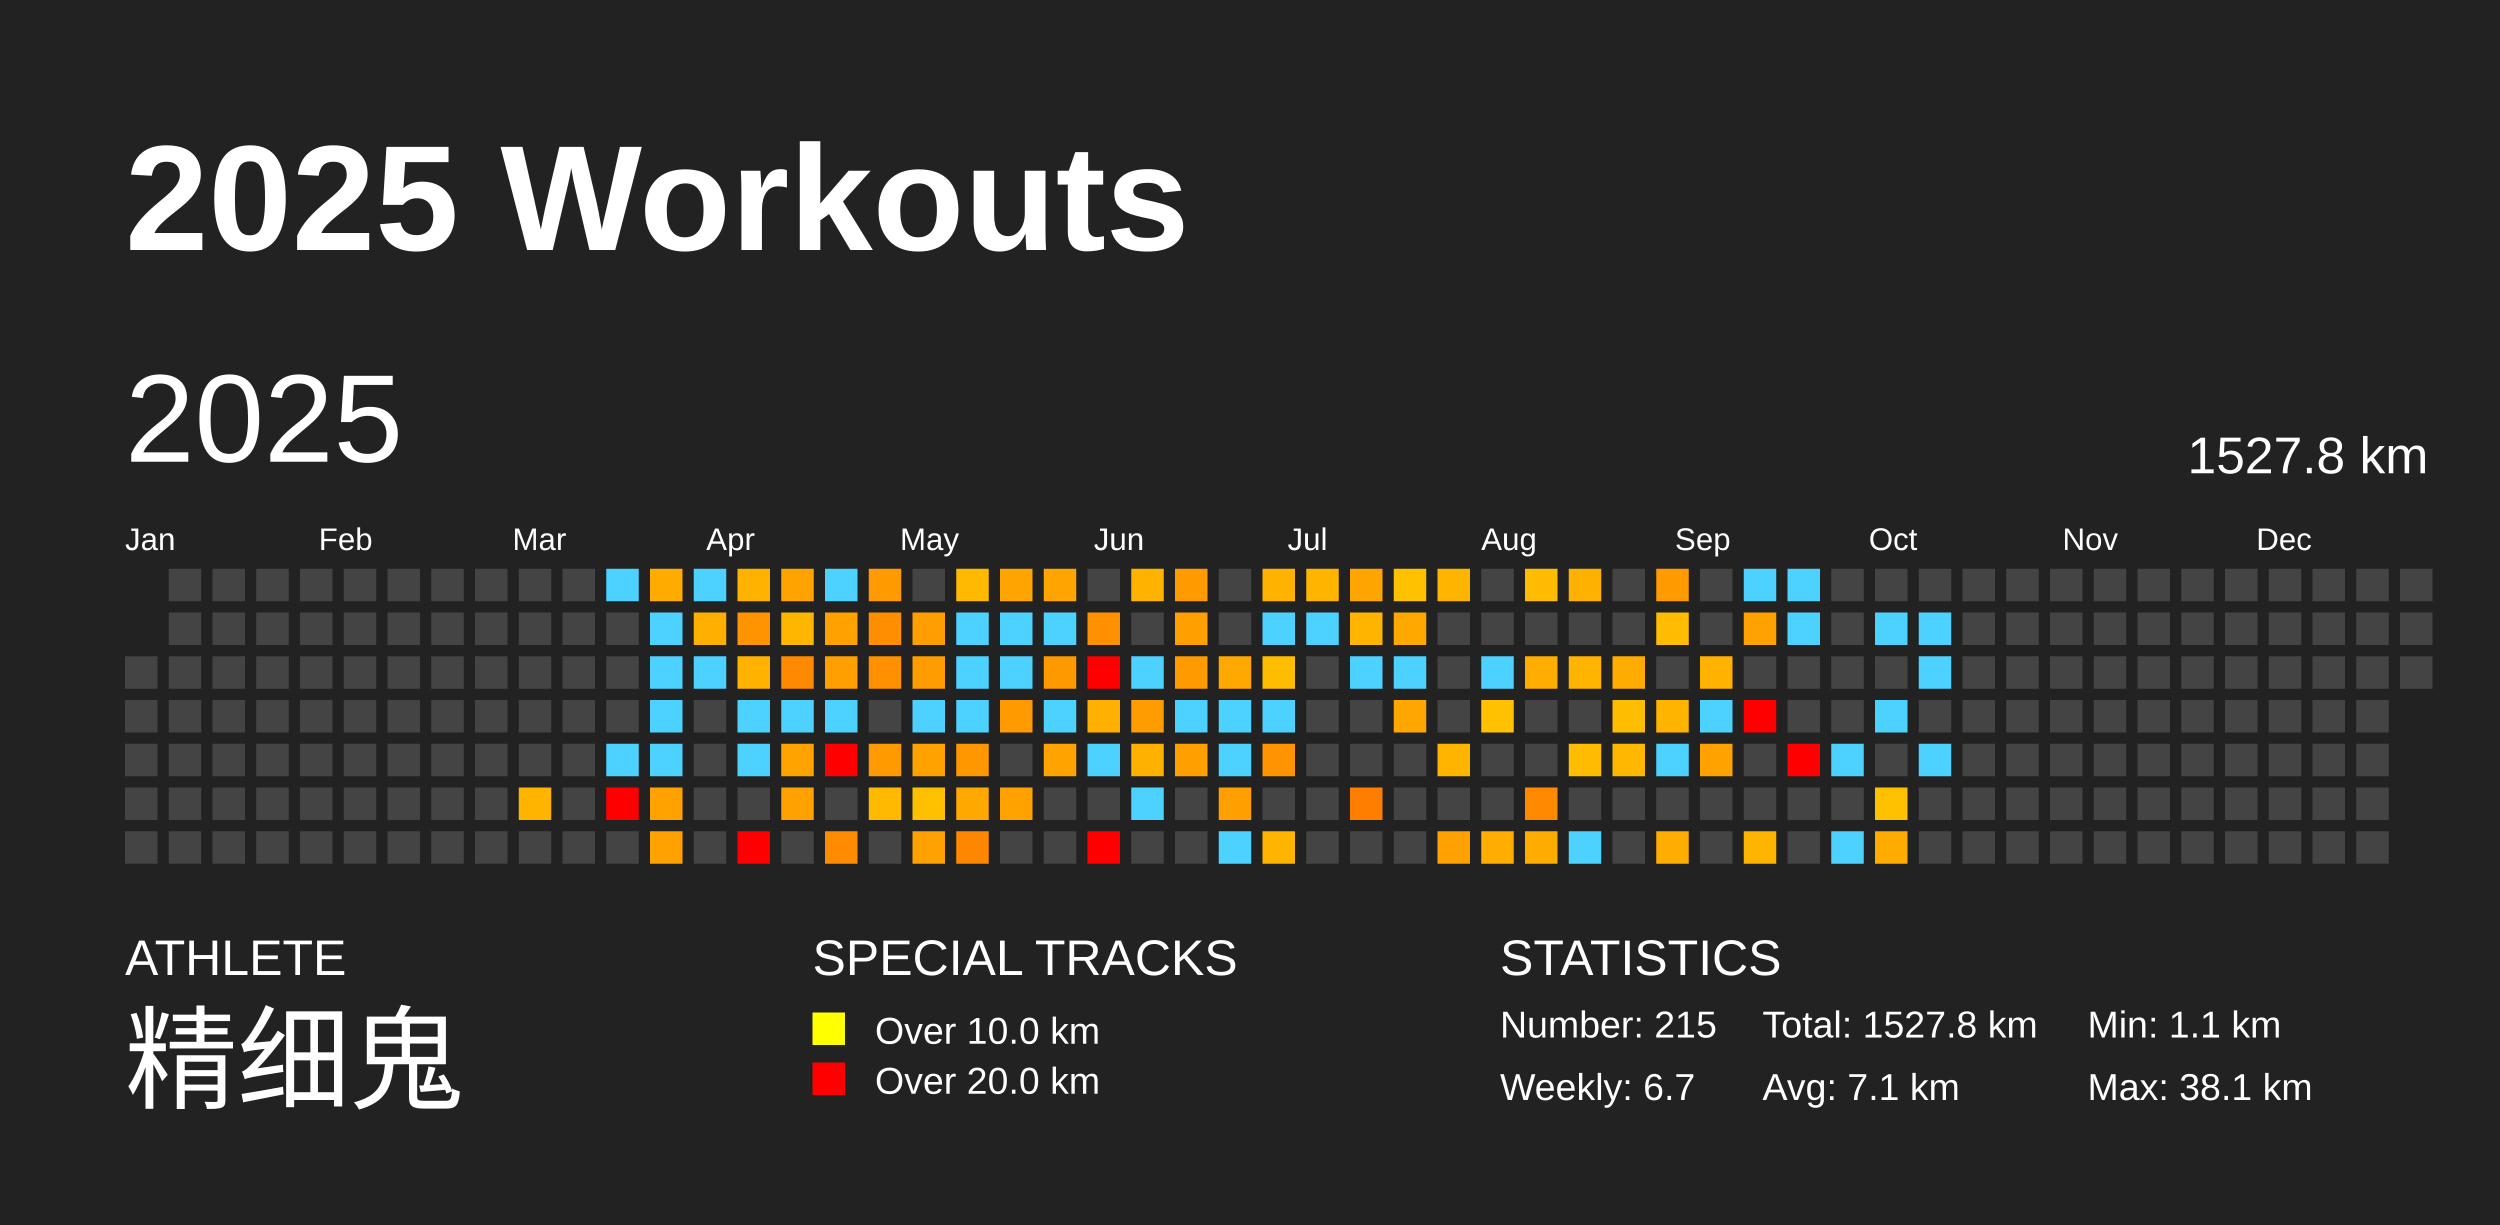
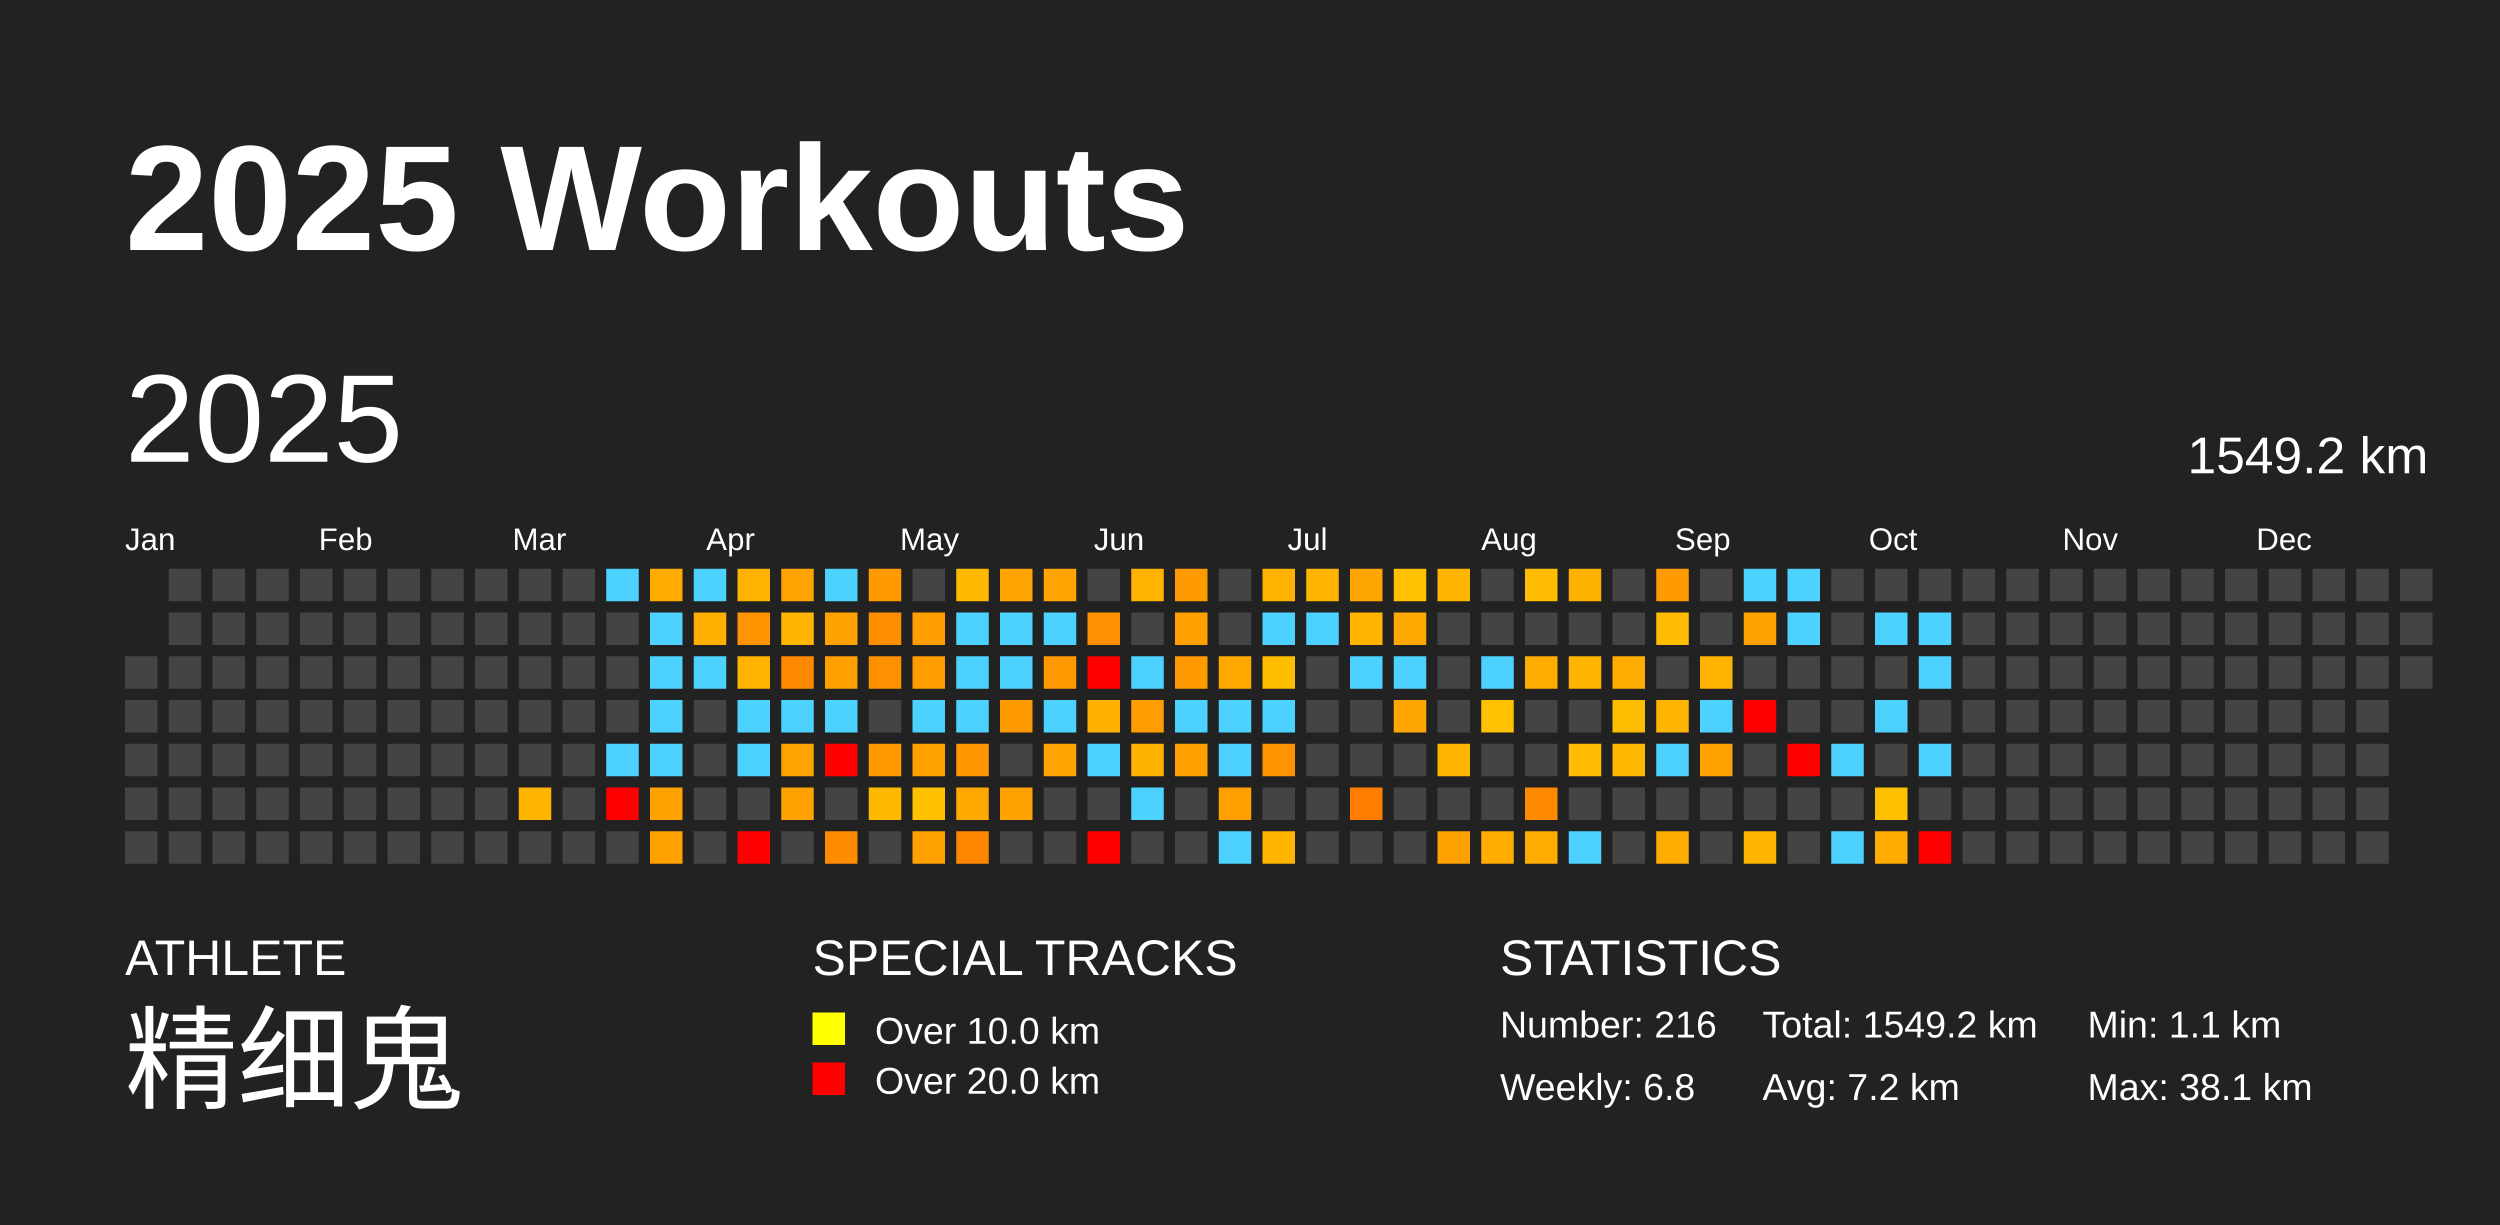
<svg xmlns="http://www.w3.org/2000/svg" baseProfile="full" height="98mm" version="1.1" viewBox="0,0,200,98" width="200mm">
  <defs />
  <rect fill="#222222" height="98" width="200" x="0" y="0" />
  <text fill="#FFFFFF" style="font-size:12px; font-family:Arial; font-weight:bold;" x="10" y="20">2025 Workouts</text>
  <text fill="#FFFFFF" style="font-size:4px; font-family:Arial" x="10" y="78">ATHLETE</text>
  <text fill="#FFFFFF" style="font-size:9px; font-family:Arial" x="10" y="88">精细鬼</text>
  <text fill="#FFFFFF" style="font-size:4px; font-family:Arial" x="65" y="78">SPECIAL TRACKS</text>
  <rect fill="yellow" height="2.6" width="2.6" x="65" y="81" />
  <text fill="#FFFFFF" style="font-size:3px; font-family:Arial" x="70" y="83.5">Over 10.0 km</text>
  <rect fill="red" height="2.6" width="2.6" x="65" y="85" />
  <text fill="#FFFFFF" style="font-size:3px; font-family:Arial" x="70" y="87.5">Over 20.0 km</text>
  <text fill="#FFFFFF" style="font-size:4px; font-family:Arial" x="120" y="78">STATISTICS</text>
-   <text fill="#FFFFFF" style="font-size:3px; font-family:Arial" x="120" y="83">Number: 215</text>
-   <text fill="#FFFFFF" style="font-size:3px; font-family:Arial" x="120" y="88">Weekly: 6.7</text>
-   <text fill="#FFFFFF" style="font-size:3px; font-family:Arial" x="141" y="83">Total: 1527.8 km</text>
-   <text fill="#FFFFFF" style="font-size:3px; font-family:Arial" x="141" y="88">Avg: 7.1 km</text>
+   <text fill="#FFFFFF" style="font-size:3px; font-family:Arial" x="120" y="83">Number: 216</text>
+   <text fill="#FFFFFF" style="font-size:3px; font-family:Arial" x="120" y="88">Weekly: 6.8</text>
+   <text fill="#FFFFFF" style="font-size:3px; font-family:Arial" x="141" y="83">Total: 1549.2 km</text>
+   <text fill="#FFFFFF" style="font-size:3px; font-family:Arial" x="141" y="88">Avg: 7.2 km</text>
  <text fill="#FFFFFF" style="font-size:3px; font-family:Arial" x="167" y="83">Min: 1.1 km</text>
  <text fill="#FFFFFF" style="font-size:3px; font-family:Arial" x="167" y="88">Max: 38.1 km</text>
  <text dominant-baseline="hanging" fill="#FFFFFF" style="font-size:10.0px; font-family:Arial;" x="10" y="30">2025</text>
-   <text dominant-baseline="hanging" fill="#FFFFFF" style="font-size:4.125px; font-family:Arial;" x="175" y="35">1527.8 km</text>
+   <text dominant-baseline="hanging" fill="#FFFFFF" style="font-size:4.125px; font-family:Arial;" x="175" y="35">1549.2 km</text>
  <text fill="#FFFFFF" style="font-size:2.5px; font-family:Arial" x="10.0" y="44">Jan</text>
  <text fill="#FFFFFF" style="font-size:2.5px; font-family:Arial" x="25.5" y="44">Feb</text>
  <text fill="#FFFFFF" style="font-size:2.5px; font-family:Arial" x="41.0" y="44">Mar</text>
  <text fill="#FFFFFF" style="font-size:2.5px; font-family:Arial" x="56.5" y="44">Apr</text>
  <text fill="#FFFFFF" style="font-size:2.5px; font-family:Arial" x="72.0" y="44">May</text>
  <text fill="#FFFFFF" style="font-size:2.5px; font-family:Arial" x="87.5" y="44">Jun</text>
  <text fill="#FFFFFF" style="font-size:2.5px; font-family:Arial" x="103.0" y="44">Jul</text>
  <text fill="#FFFFFF" style="font-size:2.5px; font-family:Arial" x="118.5" y="44">Aug</text>
  <text fill="#FFFFFF" style="font-size:2.5px; font-family:Arial" x="134.0" y="44">Sep</text>
  <text fill="#FFFFFF" style="font-size:2.5px; font-family:Arial" x="149.5" y="44">Oct</text>
  <text fill="#FFFFFF" style="font-size:2.5px; font-family:Arial" x="165.0" y="44">Nov</text>
  <text fill="#FFFFFF" style="font-size:2.5px; font-family:Arial" x="180.5" y="44">Dec</text>
  <rect fill="#444444" height="2.6" width="2.6" x="10.0" y="52.5" />
  <rect fill="#444444" height="2.6" width="2.6" x="10.0" y="56.0" />
  <rect fill="#444444" height="2.6" width="2.6" x="10.0" y="59.5" />
  <rect fill="#444444" height="2.6" width="2.6" x="10.0" y="63.0" />
  <rect fill="#444444" height="2.6" width="2.6" x="10.0" y="66.5" />
  <rect fill="#444444" height="2.6" width="2.6" x="13.5" y="45.5" />
  <rect fill="#444444" height="2.6" width="2.6" x="13.5" y="49.0" />
  <rect fill="#444444" height="2.6" width="2.6" x="13.5" y="52.5" />
  <rect fill="#444444" height="2.6" width="2.6" x="13.5" y="56.0" />
  <rect fill="#444444" height="2.6" width="2.6" x="13.5" y="59.5" />
  <rect fill="#444444" height="2.6" width="2.6" x="13.5" y="63.0" />
  <rect fill="#444444" height="2.6" width="2.6" x="13.5" y="66.5" />
  <rect fill="#444444" height="2.6" width="2.6" x="17.0" y="45.5" />
  <rect fill="#444444" height="2.6" width="2.6" x="17.0" y="49.0" />
  <rect fill="#444444" height="2.6" width="2.6" x="17.0" y="52.5" />
  <rect fill="#444444" height="2.6" width="2.6" x="17.0" y="56.0" />
  <rect fill="#444444" height="2.6" width="2.6" x="17.0" y="59.5" />
  <rect fill="#444444" height="2.6" width="2.6" x="17.0" y="63.0" />
  <rect fill="#444444" height="2.6" width="2.6" x="17.0" y="66.5" />
  <rect fill="#444444" height="2.6" width="2.6" x="20.5" y="45.5" />
  <rect fill="#444444" height="2.6" width="2.6" x="20.5" y="49.0" />
  <rect fill="#444444" height="2.6" width="2.6" x="20.5" y="52.5" />
  <rect fill="#444444" height="2.6" width="2.6" x="20.5" y="56.0" />
  <rect fill="#444444" height="2.6" width="2.6" x="20.5" y="59.5" />
  <rect fill="#444444" height="2.6" width="2.6" x="20.5" y="63.0" />
  <rect fill="#444444" height="2.6" width="2.6" x="20.5" y="66.5" />
  <rect fill="#444444" height="2.6" width="2.6" x="24.0" y="45.5" />
  <rect fill="#444444" height="2.6" width="2.6" x="24.0" y="49.0" />
  <rect fill="#444444" height="2.6" width="2.6" x="24.0" y="52.5" />
  <rect fill="#444444" height="2.6" width="2.6" x="24.0" y="56.0" />
  <rect fill="#444444" height="2.6" width="2.6" x="24.0" y="59.5" />
  <rect fill="#444444" height="2.6" width="2.6" x="24.0" y="63.0" />
  <rect fill="#444444" height="2.6" width="2.6" x="24.0" y="66.5" />
  <rect fill="#444444" height="2.6" width="2.6" x="27.5" y="45.5" />
  <rect fill="#444444" height="2.6" width="2.6" x="27.5" y="49.0" />
  <rect fill="#444444" height="2.6" width="2.6" x="27.5" y="52.5" />
  <rect fill="#444444" height="2.6" width="2.6" x="27.5" y="56.0" />
  <rect fill="#444444" height="2.6" width="2.6" x="27.5" y="59.5" />
  <rect fill="#444444" height="2.6" width="2.6" x="27.5" y="63.0" />
  <rect fill="#444444" height="2.6" width="2.6" x="27.5" y="66.5" />
  <rect fill="#444444" height="2.6" width="2.6" x="31.0" y="45.5" />
  <rect fill="#444444" height="2.6" width="2.6" x="31.0" y="49.0" />
  <rect fill="#444444" height="2.6" width="2.6" x="31.0" y="52.5" />
  <rect fill="#444444" height="2.6" width="2.6" x="31.0" y="56.0" />
  <rect fill="#444444" height="2.6" width="2.6" x="31.0" y="59.5" />
  <rect fill="#444444" height="2.6" width="2.6" x="31.0" y="63.0" />
  <rect fill="#444444" height="2.6" width="2.6" x="31.0" y="66.5" />
  <rect fill="#444444" height="2.6" width="2.6" x="34.5" y="45.5" />
  <rect fill="#444444" height="2.6" width="2.6" x="34.5" y="49.0" />
  <rect fill="#444444" height="2.6" width="2.6" x="34.5" y="52.5" />
  <rect fill="#444444" height="2.6" width="2.6" x="34.5" y="56.0" />
  <rect fill="#444444" height="2.6" width="2.6" x="34.5" y="59.5" />
  <rect fill="#444444" height="2.6" width="2.6" x="34.5" y="63.0" />
  <rect fill="#444444" height="2.6" width="2.6" x="34.5" y="66.5" />
  <rect fill="#444444" height="2.6" width="2.6" x="38.0" y="45.5" />
  <rect fill="#444444" height="2.6" width="2.6" x="38.0" y="49.0" />
  <rect fill="#444444" height="2.6" width="2.6" x="38.0" y="52.5" />
  <rect fill="#444444" height="2.6" width="2.6" x="38.0" y="56.0" />
  <rect fill="#444444" height="2.6" width="2.6" x="38.0" y="59.5" />
  <rect fill="#444444" height="2.6" width="2.6" x="38.0" y="63.0" />
  <rect fill="#444444" height="2.6" width="2.6" x="38.0" y="66.5" />
  <rect fill="#444444" height="2.6" width="2.6" x="41.5" y="45.5" />
  <rect fill="#444444" height="2.6" width="2.6" x="41.5" y="49.0" />
  <rect fill="#444444" height="2.6" width="2.6" x="41.5" y="52.5" />
  <rect fill="#444444" height="2.6" width="2.6" x="41.5" y="56.0" />
  <rect fill="#444444" height="2.6" width="2.6" x="41.5" y="59.5" />
  <rect fill="#ffb400" height="2.6" width="2.6" x="41.5" y="63.0" />
  <rect fill="#444444" height="2.6" width="2.6" x="41.5" y="66.5" />
  <rect fill="#444444" height="2.6" width="2.6" x="45.0" y="45.5" />
  <rect fill="#444444" height="2.6" width="2.6" x="45.0" y="49.0" />
  <rect fill="#444444" height="2.6" width="2.6" x="45.0" y="52.5" />
  <rect fill="#444444" height="2.6" width="2.6" x="45.0" y="56.0" />
  <rect fill="#444444" height="2.6" width="2.6" x="45.0" y="59.5" />
  <rect fill="#444444" height="2.6" width="2.6" x="45.0" y="63.0" />
  <rect fill="#444444" height="2.6" width="2.6" x="45.0" y="66.5" />
  <rect fill="#4dd2ff" height="2.6" width="2.6" x="48.5" y="45.5" />
  <rect fill="#444444" height="2.6" width="2.6" x="48.5" y="49.0" />
  <rect fill="#444444" height="2.6" width="2.6" x="48.5" y="52.5" />
  <rect fill="#444444" height="2.6" width="2.6" x="48.5" y="56.0" />
  <rect fill="#4dd2ff" height="2.6" width="2.6" x="48.5" y="59.5" />
  <rect fill="red" height="2.6" width="2.6" x="48.5" y="63.0" />
  <rect fill="#444444" height="2.6" width="2.6" x="48.5" y="66.5" />
  <rect fill="#ffab00" height="2.6" width="2.6" x="52.0" y="45.5" />
  <rect fill="#4dd2ff" height="2.6" width="2.6" x="52.0" y="49.0" />
  <rect fill="#4dd2ff" height="2.6" width="2.6" x="52.0" y="52.5" />
  <rect fill="#4dd2ff" height="2.6" width="2.6" x="52.0" y="56.0" />
  <rect fill="#4dd2ff" height="2.6" width="2.6" x="52.0" y="59.5" />
  <rect fill="#ffa200" height="2.6" width="2.6" x="52.0" y="63.0" />
  <rect fill="#ffa200" height="2.6" width="2.6" x="52.0" y="66.5" />
  <rect fill="#4dd2ff" height="2.6" width="2.6" x="55.5" y="45.5" />
  <rect fill="#ffaf00" height="2.6" width="2.6" x="55.5" y="49.0" />
  <rect fill="#4dd2ff" height="2.6" width="2.6" x="55.5" y="52.5" />
  <rect fill="#444444" height="2.6" width="2.6" x="55.5" y="56.0" />
  <rect fill="#444444" height="2.6" width="2.6" x="55.5" y="59.5" />
  <rect fill="#444444" height="2.6" width="2.6" x="55.5" y="63.0" />
  <rect fill="#444444" height="2.6" width="2.6" x="55.5" y="66.5" />
  <rect fill="#ffb300" height="2.6" width="2.6" x="59.0" y="45.5" />
  <rect fill="#ff9300" height="2.6" width="2.6" x="59.0" y="49.0" />
  <rect fill="#ffb300" height="2.6" width="2.6" x="59.0" y="52.5" />
  <rect fill="#4dd2ff" height="2.6" width="2.6" x="59.0" y="56.0" />
  <rect fill="#4dd2ff" height="2.6" width="2.6" x="59.0" y="59.5" />
  <rect fill="#444444" height="2.6" width="2.6" x="59.0" y="63.0" />
  <rect fill="red" height="2.6" width="2.6" x="59.0" y="66.5" />
  <rect fill="#ffa300" height="2.6" width="2.6" x="62.5" y="45.5" />
  <rect fill="#ffb600" height="2.6" width="2.6" x="62.5" y="49.0" />
  <rect fill="#ff8900" height="2.6" width="2.6" x="62.5" y="52.5" />
  <rect fill="#4dd2ff" height="2.6" width="2.6" x="62.5" y="56.0" />
  <rect fill="#ffa300" height="2.6" width="2.6" x="62.5" y="59.5" />
  <rect fill="#ffa100" height="2.6" width="2.6" x="62.5" y="63.0" />
  <rect fill="#444444" height="2.6" width="2.6" x="62.5" y="66.5" />
  <rect fill="#4dd2ff" height="2.6" width="2.6" x="66.0" y="45.5" />
  <rect fill="#ffa100" height="2.6" width="2.6" x="66.0" y="49.0" />
  <rect fill="#ff9f00" height="2.6" width="2.6" x="66.0" y="52.5" />
  <rect fill="#4dd2ff" height="2.6" width="2.6" x="66.0" y="56.0" />
  <rect fill="red" height="2.6" width="2.6" x="66.0" y="59.5" />
  <rect fill="#444444" height="2.6" width="2.6" x="66.0" y="63.0" />
  <rect fill="#ff8c00" height="2.6" width="2.6" x="66.0" y="66.5" />
  <rect fill="#ff9a00" height="2.6" width="2.6" x="69.5" y="45.5" />
  <rect fill="#ff8e00" height="2.6" width="2.6" x="69.5" y="49.0" />
  <rect fill="#ff9100" height="2.6" width="2.6" x="69.5" y="52.5" />
  <rect fill="#444444" height="2.6" width="2.6" x="69.5" y="56.0" />
  <rect fill="#ff9b00" height="2.6" width="2.6" x="69.5" y="59.5" />
  <rect fill="#ffba00" height="2.6" width="2.6" x="69.5" y="63.0" />
  <rect fill="#444444" height="2.6" width="2.6" x="69.5" y="66.5" />
  <rect fill="#444444" height="2.6" width="2.6" x="73.0" y="45.5" />
  <rect fill="#ff9e00" height="2.6" width="2.6" x="73.0" y="49.0" />
  <rect fill="#ff9c00" height="2.6" width="2.6" x="73.0" y="52.5" />
  <rect fill="#4dd2ff" height="2.6" width="2.6" x="73.0" y="56.0" />
  <rect fill="#ffa200" height="2.6" width="2.6" x="73.0" y="59.5" />
  <rect fill="#ffc000" height="2.6" width="2.6" x="73.0" y="63.0" />
  <rect fill="#ffa100" height="2.6" width="2.6" x="73.0" y="66.5" />
  <rect fill="#ffb900" height="2.6" width="2.6" x="76.5" y="45.5" />
  <rect fill="#4dd2ff" height="2.6" width="2.6" x="76.5" y="49.0" />
  <rect fill="#4dd2ff" height="2.6" width="2.6" x="76.5" y="52.5" />
  <rect fill="#4dd2ff" height="2.6" width="2.6" x="76.5" y="56.0" />
  <rect fill="#ff9800" height="2.6" width="2.6" x="76.5" y="59.5" />
  <rect fill="#ffa800" height="2.6" width="2.6" x="76.5" y="63.0" />
  <rect fill="#ff8700" height="2.6" width="2.6" x="76.5" y="66.5" />
  <rect fill="#ffa400" height="2.6" width="2.6" x="80.0" y="45.5" />
  <rect fill="#4dd2ff" height="2.6" width="2.6" x="80.0" y="49.0" />
  <rect fill="#4dd2ff" height="2.6" width="2.6" x="80.0" y="52.5" />
  <rect fill="#ff9b00" height="2.6" width="2.6" x="80.0" y="56.0" />
  <rect fill="#444444" height="2.6" width="2.6" x="80.0" y="59.5" />
  <rect fill="#ffa200" height="2.6" width="2.6" x="80.0" y="63.0" />
  <rect fill="#444444" height="2.6" width="2.6" x="80.0" y="66.5" />
  <rect fill="#ffa400" height="2.6" width="2.6" x="83.5" y="45.5" />
  <rect fill="#4dd2ff" height="2.6" width="2.6" x="83.5" y="49.0" />
  <rect fill="#ff9900" height="2.6" width="2.6" x="83.5" y="52.5" />
  <rect fill="#4dd2ff" height="2.6" width="2.6" x="83.5" y="56.0" />
  <rect fill="#ffa300" height="2.6" width="2.6" x="83.5" y="59.5" />
  <rect fill="#444444" height="2.6" width="2.6" x="83.5" y="63.0" />
  <rect fill="#444444" height="2.6" width="2.6" x="83.5" y="66.5" />
  <rect fill="#444444" height="2.6" width="2.6" x="87.0" y="45.5" />
  <rect fill="#ff9100" height="2.6" width="2.6" x="87.0" y="49.0" />
  <rect fill="red" height="2.6" width="2.6" x="87.0" y="52.5" />
  <rect fill="#ffb000" height="2.6" width="2.6" x="87.0" y="56.0" />
  <rect fill="#4dd2ff" height="2.6" width="2.6" x="87.0" y="59.5" />
  <rect fill="#444444" height="2.6" width="2.6" x="87.0" y="63.0" />
  <rect fill="red" height="2.6" width="2.6" x="87.0" y="66.5" />
  <rect fill="#ffb300" height="2.6" width="2.6" x="90.5" y="45.5" />
  <rect fill="#444444" height="2.6" width="2.6" x="90.5" y="49.0" />
  <rect fill="#4dd2ff" height="2.6" width="2.6" x="90.5" y="52.5" />
  <rect fill="#ff9d00" height="2.6" width="2.6" x="90.5" y="56.0" />
  <rect fill="#ffb100" height="2.6" width="2.6" x="90.5" y="59.5" />
  <rect fill="#4dd2ff" height="2.6" width="2.6" x="90.5" y="63.0" />
  <rect fill="#444444" height="2.6" width="2.6" x="90.5" y="66.5" />
  <rect fill="#ff9b00" height="2.6" width="2.6" x="94.0" y="45.5" />
  <rect fill="#ffa000" height="2.6" width="2.6" x="94.0" y="49.0" />
  <rect fill="#ff9a00" height="2.6" width="2.6" x="94.0" y="52.5" />
  <rect fill="#4dd2ff" height="2.6" width="2.6" x="94.0" y="56.0" />
  <rect fill="#ffa000" height="2.6" width="2.6" x="94.0" y="59.5" />
  <rect fill="#444444" height="2.6" width="2.6" x="94.0" y="63.0" />
  <rect fill="#444444" height="2.6" width="2.6" x="94.0" y="66.5" />
  <rect fill="#444444" height="2.6" width="2.6" x="97.5" y="45.5" />
  <rect fill="#444444" height="2.6" width="2.6" x="97.5" y="49.0" />
  <rect fill="#ffa900" height="2.6" width="2.6" x="97.5" y="52.5" />
  <rect fill="#4dd2ff" height="2.6" width="2.6" x="97.5" y="56.0" />
  <rect fill="#4dd2ff" height="2.6" width="2.6" x="97.5" y="59.5" />
  <rect fill="#ff9f00" height="2.6" width="2.6" x="97.5" y="63.0" />
  <rect fill="#4dd2ff" height="2.6" width="2.6" x="97.5" y="66.5" />
  <rect fill="#ffb300" height="2.6" width="2.6" x="101.0" y="45.5" />
  <rect fill="#4dd2ff" height="2.6" width="2.6" x="101.0" y="49.0" />
  <rect fill="#ffbd00" height="2.6" width="2.6" x="101.0" y="52.5" />
  <rect fill="#4dd2ff" height="2.6" width="2.6" x="101.0" y="56.0" />
  <rect fill="#ff9400" height="2.6" width="2.6" x="101.0" y="59.5" />
  <rect fill="#444444" height="2.6" width="2.6" x="101.0" y="63.0" />
  <rect fill="#ffb500" height="2.6" width="2.6" x="101.0" y="66.5" />
  <rect fill="#ffb500" height="2.6" width="2.6" x="104.5" y="45.5" />
  <rect fill="#4dd2ff" height="2.6" width="2.6" x="104.5" y="49.0" />
  <rect fill="#444444" height="2.6" width="2.6" x="104.5" y="52.5" />
  <rect fill="#444444" height="2.6" width="2.6" x="104.5" y="56.0" />
  <rect fill="#444444" height="2.6" width="2.6" x="104.5" y="59.5" />
  <rect fill="#444444" height="2.6" width="2.6" x="104.5" y="63.0" />
  <rect fill="#444444" height="2.6" width="2.6" x="104.5" y="66.5" />
  <rect fill="#ffa500" height="2.6" width="2.6" x="108.0" y="45.5" />
  <rect fill="#ffb400" height="2.6" width="2.6" x="108.0" y="49.0" />
  <rect fill="#4dd2ff" height="2.6" width="2.6" x="108.0" y="52.5" />
  <rect fill="#444444" height="2.6" width="2.6" x="108.0" y="56.0" />
  <rect fill="#444444" height="2.6" width="2.6" x="108.0" y="59.5" />
  <rect fill="#ff7e00" height="2.6" width="2.6" x="108.0" y="63.0" />
  <rect fill="#444444" height="2.6" width="2.6" x="108.0" y="66.5" />
  <rect fill="#ffc100" height="2.6" width="2.6" x="111.5" y="45.5" />
  <rect fill="#ffa900" height="2.6" width="2.6" x="111.5" y="49.0" />
  <rect fill="#4dd2ff" height="2.6" width="2.6" x="111.5" y="52.5" />
  <rect fill="#ffa600" height="2.6" width="2.6" x="111.5" y="56.0" />
  <rect fill="#444444" height="2.6" width="2.6" x="111.5" y="59.5" />
  <rect fill="#444444" height="2.6" width="2.6" x="111.5" y="63.0" />
  <rect fill="#444444" height="2.6" width="2.6" x="111.5" y="66.5" />
  <rect fill="#ffb400" height="2.6" width="2.6" x="115.0" y="45.5" />
  <rect fill="#444444" height="2.6" width="2.6" x="115.0" y="49.0" />
  <rect fill="#444444" height="2.6" width="2.6" x="115.0" y="52.5" />
  <rect fill="#444444" height="2.6" width="2.6" x="115.0" y="56.0" />
  <rect fill="#ffb400" height="2.6" width="2.6" x="115.0" y="59.5" />
  <rect fill="#444444" height="2.6" width="2.6" x="115.0" y="63.0" />
  <rect fill="#ffa100" height="2.6" width="2.6" x="115.0" y="66.5" />
  <rect fill="#444444" height="2.6" width="2.6" x="118.5" y="45.5" />
  <rect fill="#444444" height="2.6" width="2.6" x="118.5" y="49.0" />
  <rect fill="#4dd2ff" height="2.6" width="2.6" x="118.5" y="52.5" />
  <rect fill="#ffc100" height="2.6" width="2.6" x="118.5" y="56.0" />
  <rect fill="#444444" height="2.6" width="2.6" x="118.5" y="59.5" />
  <rect fill="#444444" height="2.6" width="2.6" x="118.5" y="63.0" />
  <rect fill="#ffad00" height="2.6" width="2.6" x="118.5" y="66.5" />
  <rect fill="#ffbc00" height="2.6" width="2.6" x="122.0" y="45.5" />
  <rect fill="#444444" height="2.6" width="2.6" x="122.0" y="49.0" />
  <rect fill="#ffad00" height="2.6" width="2.6" x="122.0" y="52.5" />
  <rect fill="#444444" height="2.6" width="2.6" x="122.0" y="56.0" />
  <rect fill="#444444" height="2.6" width="2.6" x="122.0" y="59.5" />
  <rect fill="#ff8900" height="2.6" width="2.6" x="122.0" y="63.0" />
  <rect fill="#ffac00" height="2.6" width="2.6" x="122.0" y="66.5" />
  <rect fill="#ffb100" height="2.6" width="2.6" x="125.5" y="45.5" />
  <rect fill="#444444" height="2.6" width="2.6" x="125.5" y="49.0" />
  <rect fill="#ffb400" height="2.6" width="2.6" x="125.5" y="52.5" />
  <rect fill="#444444" height="2.6" width="2.6" x="125.5" y="56.0" />
  <rect fill="#ffbc00" height="2.6" width="2.6" x="125.5" y="59.5" />
  <rect fill="#444444" height="2.6" width="2.6" x="125.5" y="63.0" />
  <rect fill="#4dd2ff" height="2.6" width="2.6" x="125.5" y="66.5" />
  <rect fill="#444444" height="2.6" width="2.6" x="129.0" y="45.5" />
  <rect fill="#444444" height="2.6" width="2.6" x="129.0" y="49.0" />
  <rect fill="#ffac00" height="2.6" width="2.6" x="129.0" y="52.5" />
  <rect fill="#ffbd00" height="2.6" width="2.6" x="129.0" y="56.0" />
  <rect fill="#ffb700" height="2.6" width="2.6" x="129.0" y="59.5" />
  <rect fill="#444444" height="2.6" width="2.6" x="129.0" y="63.0" />
  <rect fill="#444444" height="2.6" width="2.6" x="129.0" y="66.5" />
  <rect fill="#ff9b00" height="2.6" width="2.6" x="132.5" y="45.5" />
  <rect fill="#ffbc00" height="2.6" width="2.6" x="132.5" y="49.0" />
  <rect fill="#444444" height="2.6" width="2.6" x="132.5" y="52.5" />
  <rect fill="#ffb500" height="2.6" width="2.6" x="132.5" y="56.0" />
  <rect fill="#4dd2ff" height="2.6" width="2.6" x="132.5" y="59.5" />
  <rect fill="#444444" height="2.6" width="2.6" x="132.5" y="63.0" />
  <rect fill="#ffad00" height="2.6" width="2.6" x="132.5" y="66.5" />
  <rect fill="#444444" height="2.6" width="2.6" x="136.0" y="45.5" />
  <rect fill="#444444" height="2.6" width="2.6" x="136.0" y="49.0" />
  <rect fill="#ffb200" height="2.6" width="2.6" x="136.0" y="52.5" />
  <rect fill="#4dd2ff" height="2.6" width="2.6" x="136.0" y="56.0" />
  <rect fill="#ffa200" height="2.6" width="2.6" x="136.0" y="59.5" />
  <rect fill="#444444" height="2.6" width="2.6" x="136.0" y="63.0" />
  <rect fill="#444444" height="2.6" width="2.6" x="136.0" y="66.5" />
  <rect fill="#4dd2ff" height="2.6" width="2.6" x="139.5" y="45.5" />
  <rect fill="#ffa100" height="2.6" width="2.6" x="139.5" y="49.0" />
  <rect fill="#444444" height="2.6" width="2.6" x="139.5" y="52.5" />
  <rect fill="red" height="2.6" width="2.6" x="139.5" y="56.0" />
  <rect fill="#444444" height="2.6" width="2.6" x="139.5" y="59.5" />
  <rect fill="#444444" height="2.6" width="2.6" x="139.5" y="63.0" />
  <rect fill="#ffb500" height="2.6" width="2.6" x="139.5" y="66.5" />
  <rect fill="#4dd2ff" height="2.6" width="2.6" x="143.0" y="45.5" />
  <rect fill="#4dd2ff" height="2.6" width="2.6" x="143.0" y="49.0" />
  <rect fill="#444444" height="2.6" width="2.6" x="143.0" y="52.5" />
  <rect fill="#444444" height="2.6" width="2.6" x="143.0" y="56.0" />
  <rect fill="red" height="2.6" width="2.6" x="143.0" y="59.5" />
  <rect fill="#444444" height="2.6" width="2.6" x="143.0" y="63.0" />
  <rect fill="#444444" height="2.6" width="2.6" x="143.0" y="66.5" />
  <rect fill="#444444" height="2.6" width="2.6" x="146.5" y="45.5" />
  <rect fill="#444444" height="2.6" width="2.6" x="146.5" y="49.0" />
  <rect fill="#444444" height="2.6" width="2.6" x="146.5" y="52.5" />
  <rect fill="#444444" height="2.6" width="2.6" x="146.5" y="56.0" />
  <rect fill="#4dd2ff" height="2.6" width="2.6" x="146.5" y="59.5" />
  <rect fill="#444444" height="2.6" width="2.6" x="146.5" y="63.0" />
  <rect fill="#4dd2ff" height="2.6" width="2.6" x="146.5" y="66.5" />
  <rect fill="#444444" height="2.6" width="2.6" x="150.0" y="45.5" />
  <rect fill="#4dd2ff" height="2.6" width="2.6" x="150.0" y="49.0" />
  <rect fill="#444444" height="2.6" width="2.6" x="150.0" y="52.5" />
  <rect fill="#4dd2ff" height="2.6" width="2.6" x="150.0" y="56.0" />
  <rect fill="#444444" height="2.6" width="2.6" x="150.0" y="59.5" />
  <rect fill="#ffc000" height="2.6" width="2.6" x="150.0" y="63.0" />
  <rect fill="#ffab00" height="2.6" width="2.6" x="150.0" y="66.5" />
  <rect fill="#444444" height="2.6" width="2.6" x="153.5" y="45.5" />
  <rect fill="#4dd2ff" height="2.6" width="2.6" x="153.5" y="49.0" />
  <rect fill="#4dd2ff" height="2.6" width="2.6" x="153.5" y="52.5" />
  <rect fill="#444444" height="2.6" width="2.6" x="153.5" y="56.0" />
  <rect fill="#4dd2ff" height="2.6" width="2.6" x="153.5" y="59.5" />
  <rect fill="#444444" height="2.6" width="2.6" x="153.5" y="63.0" />
-   <rect fill="#444444" height="2.6" width="2.6" x="153.5" y="66.5" />
+   <rect fill="red" height="2.6" width="2.6" x="153.5" y="66.5" />
  <rect fill="#444444" height="2.6" width="2.6" x="157.0" y="45.5" />
  <rect fill="#444444" height="2.6" width="2.6" x="157.0" y="49.0" />
  <rect fill="#444444" height="2.6" width="2.6" x="157.0" y="52.5" />
  <rect fill="#444444" height="2.6" width="2.6" x="157.0" y="56.0" />
  <rect fill="#444444" height="2.6" width="2.6" x="157.0" y="59.5" />
  <rect fill="#444444" height="2.6" width="2.6" x="157.0" y="63.0" />
  <rect fill="#444444" height="2.6" width="2.6" x="157.0" y="66.5" />
  <rect fill="#444444" height="2.6" width="2.6" x="160.5" y="45.5" />
  <rect fill="#444444" height="2.6" width="2.6" x="160.5" y="49.0" />
  <rect fill="#444444" height="2.6" width="2.6" x="160.5" y="52.5" />
  <rect fill="#444444" height="2.6" width="2.6" x="160.5" y="56.0" />
  <rect fill="#444444" height="2.6" width="2.6" x="160.5" y="59.5" />
  <rect fill="#444444" height="2.6" width="2.6" x="160.5" y="63.0" />
  <rect fill="#444444" height="2.6" width="2.6" x="160.5" y="66.5" />
  <rect fill="#444444" height="2.6" width="2.6" x="164.0" y="45.5" />
  <rect fill="#444444" height="2.6" width="2.6" x="164.0" y="49.0" />
  <rect fill="#444444" height="2.6" width="2.6" x="164.0" y="52.5" />
  <rect fill="#444444" height="2.6" width="2.6" x="164.0" y="56.0" />
  <rect fill="#444444" height="2.6" width="2.6" x="164.0" y="59.5" />
  <rect fill="#444444" height="2.6" width="2.6" x="164.0" y="63.0" />
  <rect fill="#444444" height="2.6" width="2.6" x="164.0" y="66.5" />
  <rect fill="#444444" height="2.6" width="2.6" x="167.5" y="45.5" />
  <rect fill="#444444" height="2.6" width="2.6" x="167.5" y="49.0" />
  <rect fill="#444444" height="2.6" width="2.6" x="167.5" y="52.5" />
  <rect fill="#444444" height="2.6" width="2.6" x="167.5" y="56.0" />
  <rect fill="#444444" height="2.6" width="2.6" x="167.5" y="59.5" />
  <rect fill="#444444" height="2.6" width="2.6" x="167.5" y="63.0" />
  <rect fill="#444444" height="2.6" width="2.6" x="167.5" y="66.5" />
  <rect fill="#444444" height="2.6" width="2.6" x="171.0" y="45.5" />
  <rect fill="#444444" height="2.6" width="2.6" x="171.0" y="49.0" />
  <rect fill="#444444" height="2.6" width="2.6" x="171.0" y="52.5" />
  <rect fill="#444444" height="2.6" width="2.6" x="171.0" y="56.0" />
  <rect fill="#444444" height="2.6" width="2.6" x="171.0" y="59.5" />
  <rect fill="#444444" height="2.6" width="2.6" x="171.0" y="63.0" />
  <rect fill="#444444" height="2.6" width="2.6" x="171.0" y="66.5" />
  <rect fill="#444444" height="2.6" width="2.6" x="174.5" y="45.5" />
  <rect fill="#444444" height="2.6" width="2.6" x="174.5" y="49.0" />
  <rect fill="#444444" height="2.6" width="2.6" x="174.5" y="52.5" />
  <rect fill="#444444" height="2.6" width="2.6" x="174.5" y="56.0" />
  <rect fill="#444444" height="2.6" width="2.6" x="174.5" y="59.5" />
  <rect fill="#444444" height="2.6" width="2.6" x="174.5" y="63.0" />
  <rect fill="#444444" height="2.6" width="2.6" x="174.5" y="66.5" />
  <rect fill="#444444" height="2.6" width="2.6" x="178.0" y="45.5" />
  <rect fill="#444444" height="2.6" width="2.6" x="178.0" y="49.0" />
  <rect fill="#444444" height="2.6" width="2.6" x="178.0" y="52.5" />
  <rect fill="#444444" height="2.6" width="2.6" x="178.0" y="56.0" />
  <rect fill="#444444" height="2.6" width="2.6" x="178.0" y="59.5" />
  <rect fill="#444444" height="2.6" width="2.6" x="178.0" y="63.0" />
  <rect fill="#444444" height="2.6" width="2.6" x="178.0" y="66.5" />
  <rect fill="#444444" height="2.6" width="2.6" x="181.5" y="45.5" />
  <rect fill="#444444" height="2.6" width="2.6" x="181.5" y="49.0" />
  <rect fill="#444444" height="2.6" width="2.6" x="181.5" y="52.5" />
  <rect fill="#444444" height="2.6" width="2.6" x="181.5" y="56.0" />
  <rect fill="#444444" height="2.6" width="2.6" x="181.5" y="59.5" />
  <rect fill="#444444" height="2.6" width="2.6" x="181.5" y="63.0" />
  <rect fill="#444444" height="2.6" width="2.6" x="181.5" y="66.5" />
  <rect fill="#444444" height="2.6" width="2.6" x="185.0" y="45.5" />
  <rect fill="#444444" height="2.6" width="2.6" x="185.0" y="49.0" />
  <rect fill="#444444" height="2.6" width="2.6" x="185.0" y="52.5" />
  <rect fill="#444444" height="2.6" width="2.6" x="185.0" y="56.0" />
  <rect fill="#444444" height="2.6" width="2.6" x="185.0" y="59.5" />
  <rect fill="#444444" height="2.6" width="2.6" x="185.0" y="63.0" />
  <rect fill="#444444" height="2.6" width="2.6" x="185.0" y="66.5" />
  <rect fill="#444444" height="2.6" width="2.6" x="188.5" y="45.5" />
  <rect fill="#444444" height="2.6" width="2.6" x="188.5" y="49.0" />
  <rect fill="#444444" height="2.6" width="2.6" x="188.5" y="52.5" />
  <rect fill="#444444" height="2.6" width="2.6" x="188.5" y="56.0" />
  <rect fill="#444444" height="2.6" width="2.6" x="188.5" y="59.5" />
  <rect fill="#444444" height="2.6" width="2.6" x="188.5" y="63.0" />
  <rect fill="#444444" height="2.6" width="2.6" x="188.5" y="66.5" />
  <rect fill="#444444" height="2.6" width="2.6" x="192.0" y="45.5" />
  <rect fill="#444444" height="2.6" width="2.6" x="192.0" y="49.0" />
  <rect fill="#444444" height="2.6" width="2.6" x="192.0" y="52.5" />
</svg>
